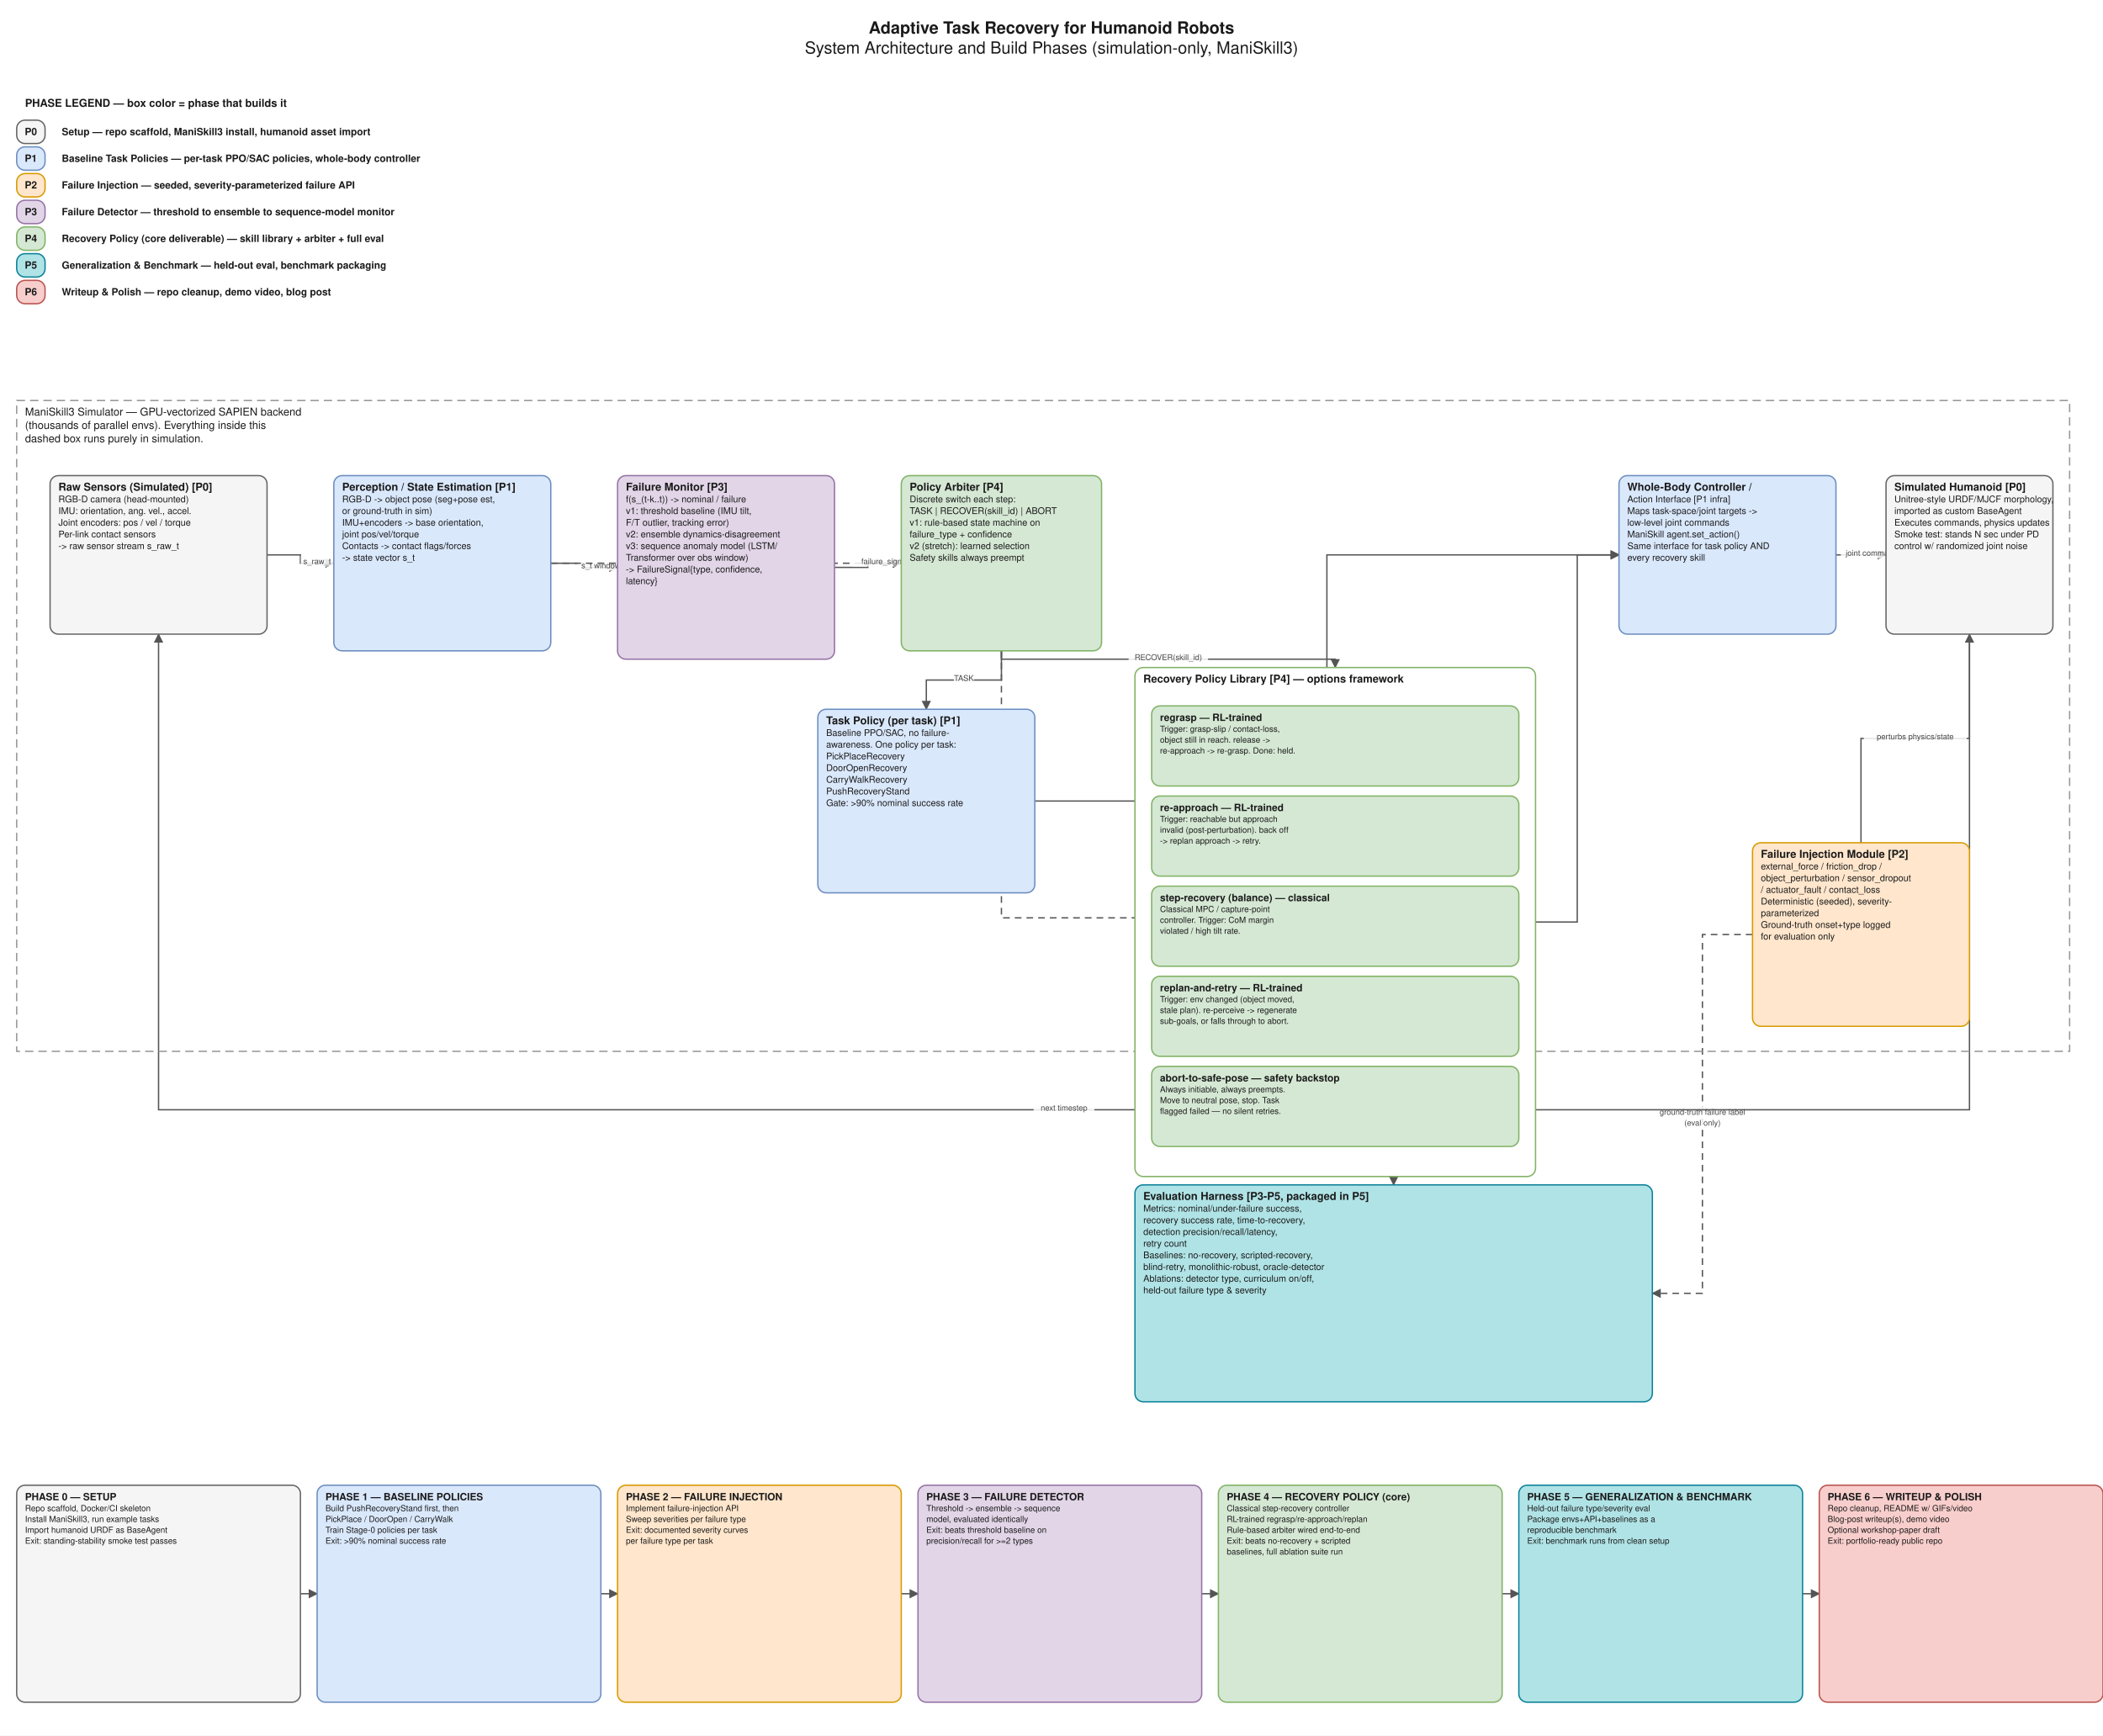
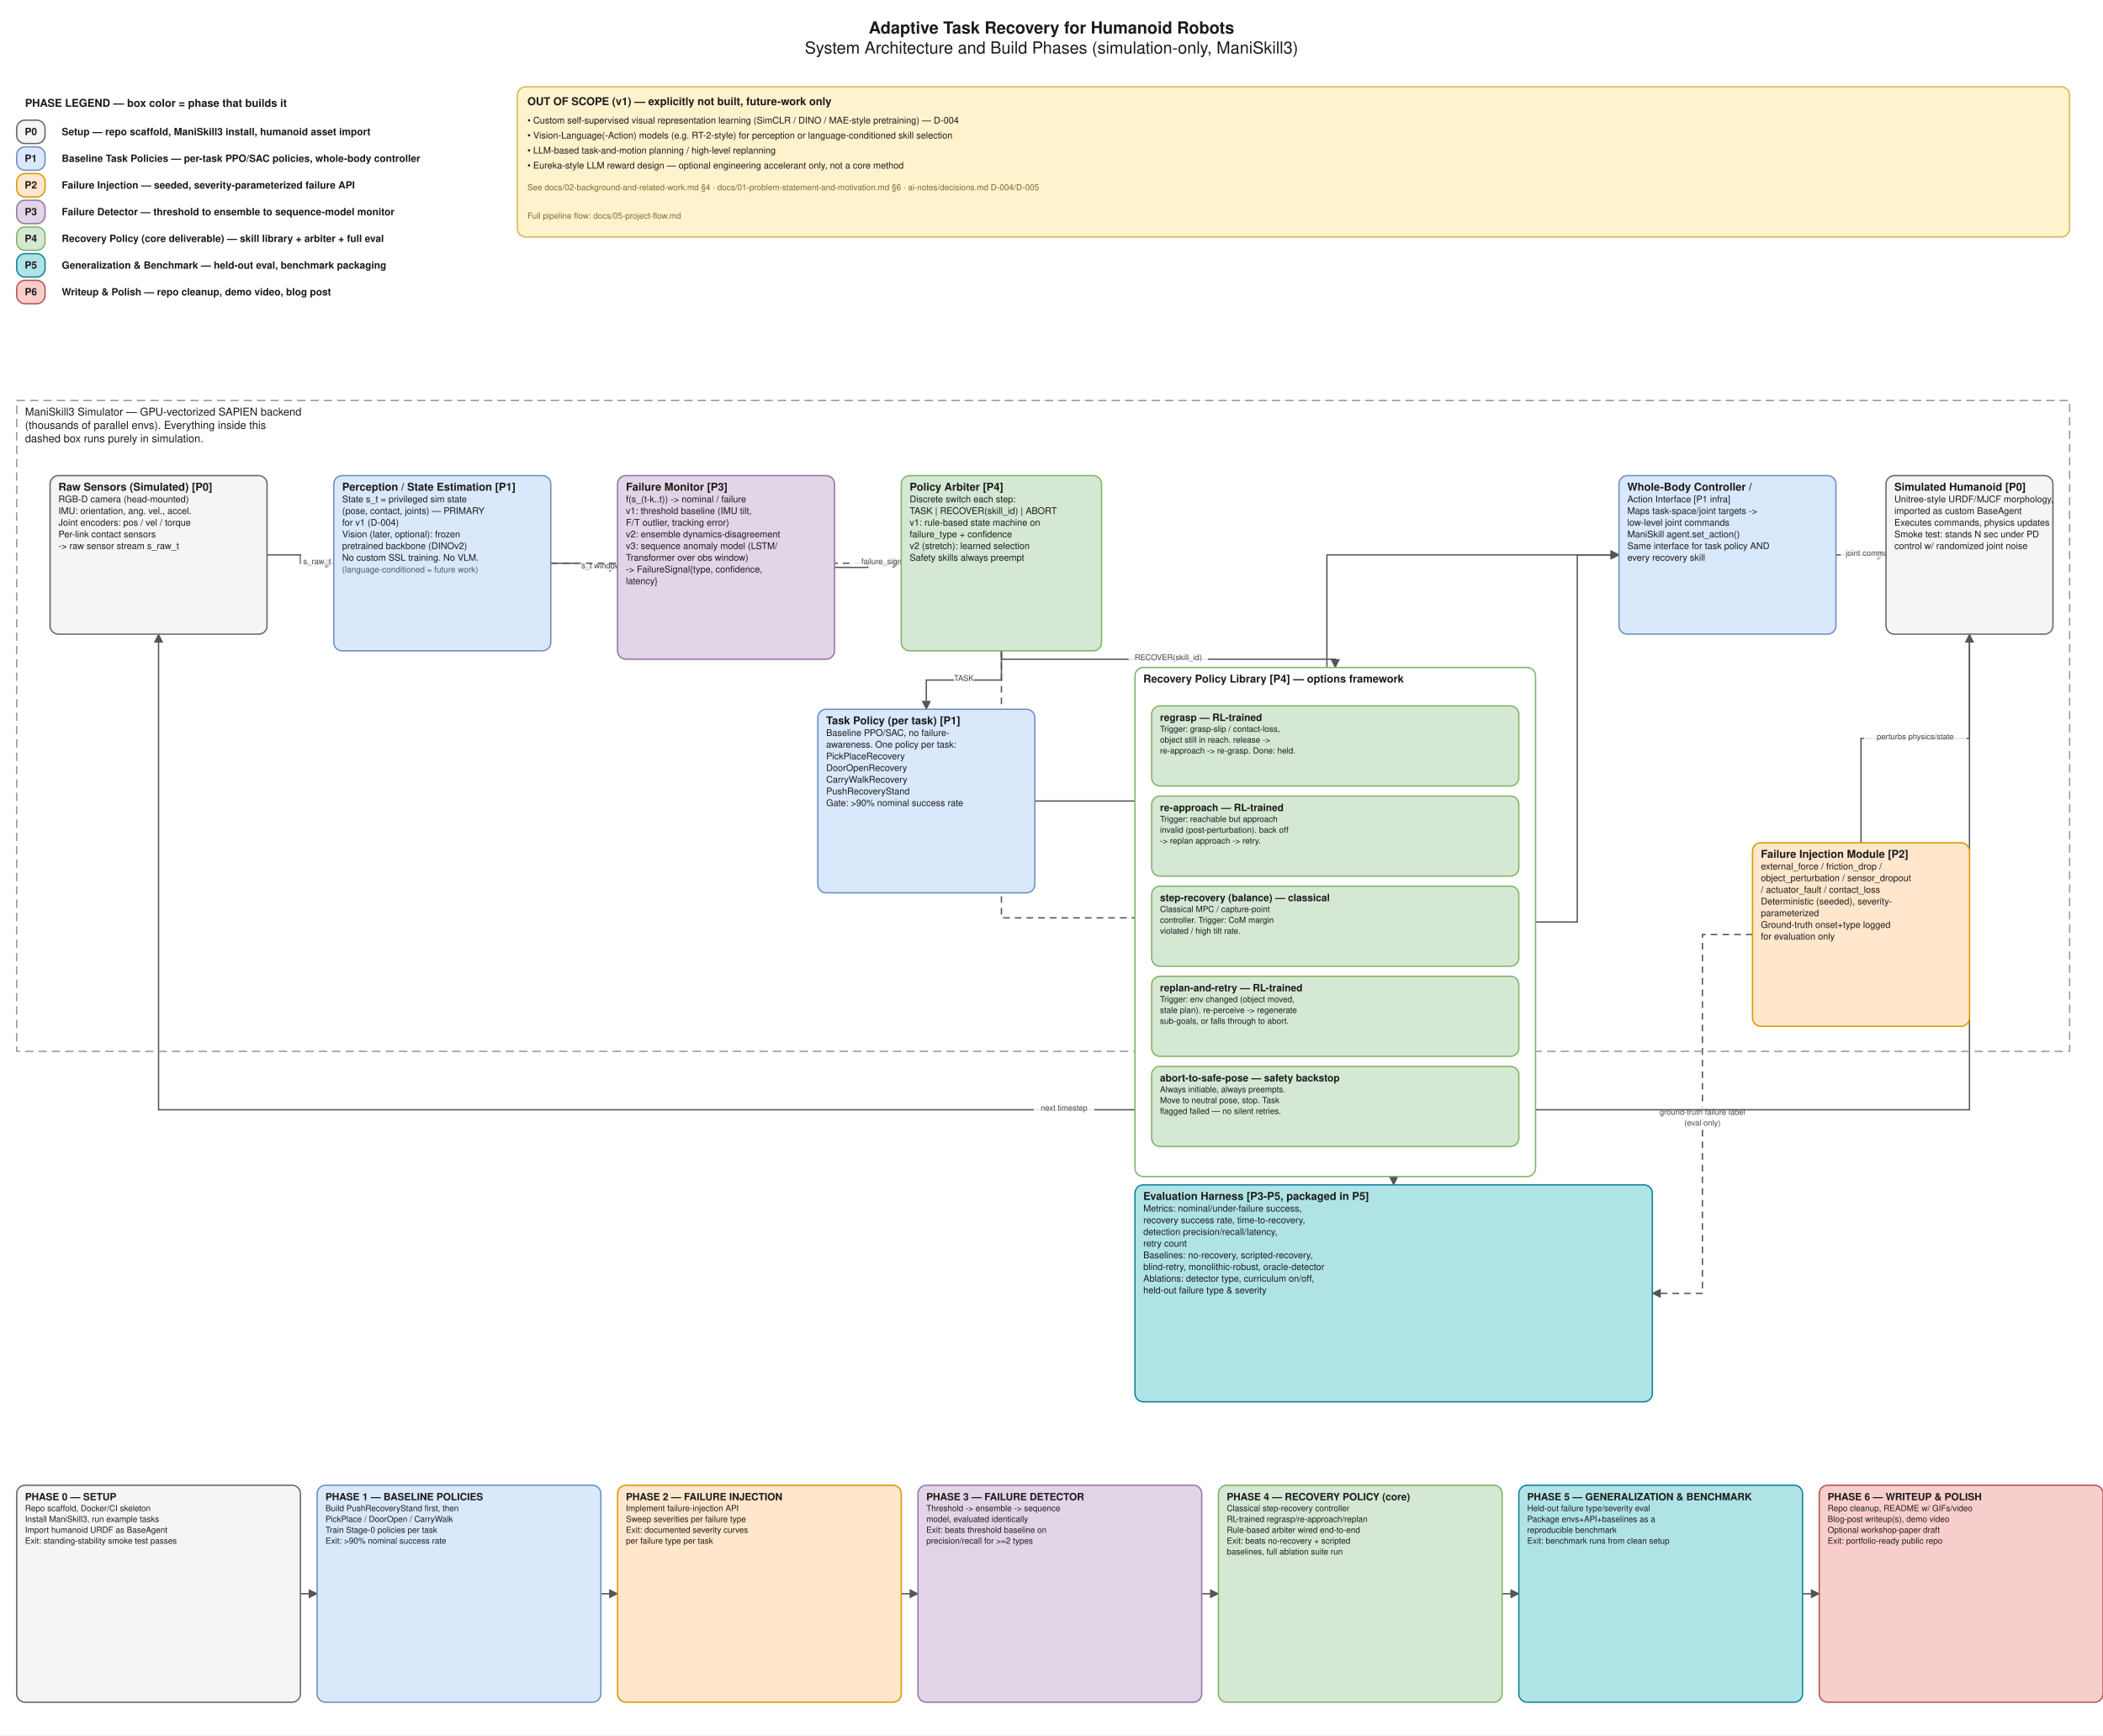
<svg xmlns="http://www.w3.org/2000/svg" viewBox="0 0 2520 2080" font-family="Helvetica, Arial, sans-serif">
  <defs>
    <marker id="arrow" viewBox="0 0 10 10" refX="9" refY="5" markerWidth="7" markerHeight="7" orient="auto-start-reverse">
      <path d="M0,0 L10,5 L0,10 z" fill="#555555" />
    </marker>
  </defs>
  <rect x="0" y="0" width="2520" height="2080" fill="#ffffff" />
  <path d="M 320.0,665.0 L 360.0,665.0 L 360.0,675.0 L 400.0,675.0" fill="none" stroke="#555555" stroke-width="1.6" marker-end="url(#arrow)" />
  <rect x="360.4" y="666.0" width="39.2" height="13" fill="#ffffff" opacity="0.85" />
  <text x="380.0" y="676.0" font-size="9.5" fill="#444444" text-anchor="middle">s_raw_t</text>
  <path d="M 660.0,675.0 L 700.0,675.0 L 700.0,680.0 L 740.0,680.0" fill="none" stroke="#555555" stroke-width="1.6" marker-end="url(#arrow)" />
  <rect x="692.0" y="671.0" width="56.0" height="13" fill="#ffffff" opacity="0.85" />
  <text x="720.0" y="681.0" font-size="9.5" fill="#444444" text-anchor="middle">s_t window</text>
  <path d="M 660.0,675.0 L 870.0,675.0 L 870.0,675.0 L 1080.0,675.0" fill="none" stroke="#555555" stroke-width="1.6" stroke-dasharray="8,6" marker-end="url(#arrow)" />
  <rect x="949.8" y="666.0" width="50.4" height="13" fill="#ffffff" opacity="0.85" />
  <text x="975.0" y="676.0" font-size="9.5" fill="#444444" text-anchor="middle">state s_t</text>
  <path d="M 1000.0,680.0 L 1040.0,680.0 L 1040.0,675.0 L 1080.0,675.0" fill="none" stroke="#555555" stroke-width="1.6" marker-end="url(#arrow)" />
  <rect x="1020.8" y="666.0" width="78.4" height="13" fill="#ffffff" opacity="0.85" />
  <text x="1060.0" y="676.0" font-size="9.5" fill="#444444" text-anchor="middle">failure_signal</text>
  <path d="M 1200.0,780.0 L 1200.0,815.0 L 1110.0,815.0 L 1110.0,850.0" fill="none" stroke="#555555" stroke-width="1.6" marker-end="url(#arrow)" />
  <rect x="1143.0" y="806.0" width="24.0" height="13" fill="#ffffff" opacity="0.85" />
  <text x="1155.0" y="816.0" font-size="9.5" fill="#444444" text-anchor="middle">TASK</text>
  <path d="M 1200.0,780.0 L 1200.0,790.0 L 1600.0,790.0 L 1600.0,800.0" fill="none" stroke="#555555" stroke-width="1.6" marker-end="url(#arrow)" />
  <rect x="1352.4" y="781.0" width="95.2" height="13" fill="#ffffff" opacity="0.85" />
  <text x="1400.0" y="791.0" font-size="9.5" fill="#444444" text-anchor="middle">RECOVER(skill_id)</text>
  <path d="M 1240.0,960.0 L 1590.0,960.0 L 1590.0,665.0 L 1940.0,665.0" fill="none" stroke="#555555" stroke-width="1.6" marker-end="url(#arrow)" />
  <path d="M 1840.0,1105.0 L 1890.0,1105.0 L 1890.0,665.0 L 1940.0,665.0" fill="none" stroke="#555555" stroke-width="1.6" marker-end="url(#arrow)" />
  <path d="M 2200.0,665.0 L 2230.0,665.0 L 2230.0,665.0 L 2260.0,665.0" fill="none" stroke="#555555" stroke-width="1.6" marker-end="url(#arrow)" />
  <rect x="2205.8" y="656.0" width="78.4" height="13" fill="#ffffff" opacity="0.85" />
  <text x="2245.0" y="666.0" font-size="9.5" fill="#444444" text-anchor="middle">joint commands</text>
  <path d="M 2230.0,1010.0 L 2230.0,885.0 L 2360.0,885.0 L 2360.0,760.0" fill="none" stroke="#555555" stroke-width="1.6" marker-end="url(#arrow)" />
  <rect x="2233.4" y="876.0" width="123.2" height="13" fill="#ffffff" opacity="0.85" />
  <text x="2295.0" y="886.0" font-size="9.5" fill="#444444" text-anchor="middle">perturbs physics/state</text>
  <path d="M 2100.0,1120.0 L 2040.0,1120.0 L 2040.0,1550.0 L 1980.0,1550.0" fill="none" stroke="#555555" stroke-width="1.6" stroke-dasharray="8,6" marker-end="url(#arrow)" />
  <rect x="1967.2" y="1326.0" width="145.6" height="13" fill="#ffffff" opacity="0.85" />
  <text x="2040.0" y="1336.0" font-size="9.5" fill="#444444" text-anchor="middle">ground-truth failure label</text>
  <rect x="2009.2" y="1339.0" width="61.6" height="13" fill="#ffffff" opacity="0.85" />
  <text x="2040.0" y="1349.0" font-size="9.5" fill="#444444" text-anchor="middle">(eval only)</text>
  <path d="M 1200.0,780.0 L 1200.0,1100.0 L 1670.0,1100.0 L 1670.0,1420.0" fill="none" stroke="#555555" stroke-width="1.6" stroke-dasharray="8,6" marker-end="url(#arrow)" />
  <rect x="1376.2" y="1091.0" width="117.6" height="13" fill="#ffffff" opacity="0.85" />
  <text x="1435.0" y="1101.0" font-size="9.5" fill="#444444" text-anchor="middle">outcome log: retries,</text>
  <rect x="1370.6" y="1104.0" width="128.8" height="13" fill="#ffffff" opacity="0.85" />
  <text x="1435.0" y="1114.0" font-size="9.5" fill="#444444" text-anchor="middle">skill selected, latency</text>
  <path d="M 2360.0,760.0 L 2360.0,1330.0 L 190.0,1330.0 L 190.0,760.0" fill="none" stroke="#555555" stroke-width="1.6" marker-end="url(#arrow)" />
  <rect x="1238.6" y="1321.0" width="72.8" height="13" fill="#ffffff" opacity="0.85" />
  <text x="1275.0" y="1331.0" font-size="9.5" fill="#444444" text-anchor="middle">next timestep</text>
  <path d="M 360.0,1910.0 L 380.0,1910.0" fill="none" stroke="#555555" stroke-width="1.6" marker-end="url(#arrow)" />
  <path d="M 720.0,1910.0 L 740.0,1910.0" fill="none" stroke="#555555" stroke-width="1.6" marker-end="url(#arrow)" />
  <path d="M 1080.0,1910.0 L 1100.0,1910.0" fill="none" stroke="#555555" stroke-width="1.6" marker-end="url(#arrow)" />
  <path d="M 1440.0,1910.0 L 1460.0,1910.0" fill="none" stroke="#555555" stroke-width="1.6" marker-end="url(#arrow)" />
  <path d="M 1800.0,1910.0 L 1820.0,1910.0" fill="none" stroke="#555555" stroke-width="1.6" marker-end="url(#arrow)" />
  <path d="M 2160.0,1910.0 L 2180.0,1910.0" fill="none" stroke="#555555" stroke-width="1.6" marker-end="url(#arrow)" />
  <text x="1260.0" y="40.2" font-family="Helvetica, Arial, sans-serif" font-size="20" font-weight="bold" fill="#1a1a1a" text-anchor="middle">Adaptive Task Recovery for Humanoid Robots</text>
  <text x="1260.0" y="64.2" font-family="Helvetica, Arial, sans-serif" font-size="20" font-weight="normal" fill="#1a1a1a" text-anchor="middle">System Architecture and Build Phases (simulation-only, ManiSkill3)</text>
  <text x="30.0" y="128.0" font-family="Helvetica, Arial, sans-serif" font-size="13" font-weight="bold" fill="#1a1a1a" text-anchor="start">PHASE LEGEND — box color = phase that builds it</text>
  <rect x="20" y="144" width="34" height="28" rx="10" ry="10" fill="#F5F5F5" fill-opacity="1" stroke="#666666" stroke-width="1.6" />
  <text x="37.0" y="161.9" font-family="Helvetica, Arial, sans-serif" font-size="12" font-weight="bold" fill="#1a1a1a" text-anchor="middle">P0</text>
  <text x="74.0" y="162.0" font-family="Helvetica, Arial, sans-serif" font-size="12" font-weight="bold" fill="#1a1a1a" text-anchor="start">Setup — repo scaffold, ManiSkill3 install, humanoid asset import</text>
  <rect x="20" y="176" width="34" height="28" rx="10" ry="10" fill="#DAE8FC" fill-opacity="1" stroke="#6C8EBF" stroke-width="1.6" />
  <text x="37.0" y="193.9" font-family="Helvetica, Arial, sans-serif" font-size="12" font-weight="bold" fill="#1a1a1a" text-anchor="middle">P1</text>
  <text x="74.0" y="194.0" font-family="Helvetica, Arial, sans-serif" font-size="12" font-weight="bold" fill="#1a1a1a" text-anchor="start">Baseline Task Policies — per-task PPO/SAC policies, whole-body controller</text>
  <rect x="20" y="208" width="34" height="28" rx="10" ry="10" fill="#FFE6CC" fill-opacity="1" stroke="#D79B00" stroke-width="1.6" />
  <text x="37.0" y="225.9" font-family="Helvetica, Arial, sans-serif" font-size="12" font-weight="bold" fill="#1a1a1a" text-anchor="middle">P2</text>
  <text x="74.0" y="226.0" font-family="Helvetica, Arial, sans-serif" font-size="12" font-weight="bold" fill="#1a1a1a" text-anchor="start">Failure Injection — seeded, severity-parameterized failure API</text>
  <rect x="20" y="240" width="34" height="28" rx="10" ry="10" fill="#E1D5E7" fill-opacity="1" stroke="#9673A6" stroke-width="1.6" />
  <text x="37.0" y="257.9" font-family="Helvetica, Arial, sans-serif" font-size="12" font-weight="bold" fill="#1a1a1a" text-anchor="middle">P3</text>
  <text x="74.0" y="258.0" font-family="Helvetica, Arial, sans-serif" font-size="12" font-weight="bold" fill="#1a1a1a" text-anchor="start">Failure Detector — threshold to ensemble to sequence-model monitor</text>
  <rect x="20" y="272" width="34" height="28" rx="10" ry="10" fill="#D5E8D4" fill-opacity="1" stroke="#82B366" stroke-width="1.6" />
  <text x="37.0" y="289.9" font-family="Helvetica, Arial, sans-serif" font-size="12" font-weight="bold" fill="#1a1a1a" text-anchor="middle">P4</text>
  <text x="74.0" y="290.0" font-family="Helvetica, Arial, sans-serif" font-size="12" font-weight="bold" fill="#1a1a1a" text-anchor="start">Recovery Policy (core deliverable) — skill library + arbiter + full eval</text>
  <rect x="20" y="304" width="34" height="28" rx="10" ry="10" fill="#B0E3E6" fill-opacity="1" stroke="#0B8299" stroke-width="1.6" />
  <text x="37.0" y="321.9" font-family="Helvetica, Arial, sans-serif" font-size="12" font-weight="bold" fill="#1a1a1a" text-anchor="middle">P5</text>
  <text x="74.0" y="322.0" font-family="Helvetica, Arial, sans-serif" font-size="12" font-weight="bold" fill="#1a1a1a" text-anchor="start">Generalization &amp; Benchmark — held-out eval, benchmark packaging</text>
  <rect x="20" y="336" width="34" height="28" rx="10" ry="10" fill="#F8CECC" fill-opacity="1" stroke="#B85450" stroke-width="1.6" />
  <text x="37.0" y="353.9" font-family="Helvetica, Arial, sans-serif" font-size="12" font-weight="bold" fill="#1a1a1a" text-anchor="middle">P6</text>
  <text x="74.0" y="354.0" font-family="Helvetica, Arial, sans-serif" font-size="12" font-weight="bold" fill="#1a1a1a" text-anchor="start">Writeup &amp; Polish — repo cleanup, demo video, blog post</text>
+   <rect x="620" y="104" width="1860" height="180" rx="10" ry="10" fill="#FFF2CC" fill-opacity="1" stroke="#D6B656" stroke-width="1.6" />
+   <text x="632.0" y="126.0" font-family="Helvetica, Arial, sans-serif" font-size="13" font-weight="bold" fill="#1a1a1a" text-anchor="start">OUT OF SCOPE (v1) — explicitly not built, future-work only</text>
+   <text x="632.0" y="148.0" font-family="Helvetica, Arial, sans-serif" font-size="11" font-weight="normal" fill="#1a1a1a" text-anchor="start">• Custom self-supervised visual representation learning (SimCLR / DINO / MAE-style pretraining) — D-004</text>
+   <text x="632.0" y="166.0" font-family="Helvetica, Arial, sans-serif" font-size="11" font-weight="normal" fill="#1a1a1a" text-anchor="start">• Vision-Language(-Action) models (e.g. RT-2-style) for perception or language-conditioned skill selection</text>
+   <text x="632.0" y="184.0" font-family="Helvetica, Arial, sans-serif" font-size="11" font-weight="normal" fill="#1a1a1a" text-anchor="start">• LLM-based task-and-motion planning / high-level replanning</text>
+   <text x="632.0" y="202.0" font-family="Helvetica, Arial, sans-serif" font-size="11" font-weight="normal" fill="#1a1a1a" text-anchor="start">• Eureka-style LLM reward design — optional engineering accelerant only, not a core method</text>
+   <text x="632.0" y="228.0" font-family="Helvetica, Arial, sans-serif" font-size="10" font-weight="normal" fill="#7A6A32" text-anchor="start">See docs/02-background-and-related-work.md §4 · docs/01-problem-statement-and-motivation.md §6 · ai-notes/decisions.md D-004/D-005</text>
+   <text x="632.0" y="262.0" font-family="Helvetica, Arial, sans-serif" font-size="10" font-weight="normal" fill="#7A6A32" text-anchor="start">Full pipeline flow: docs/05-project-flow.md</text>
  <rect x="20" y="480" width="2460" height="780" rx="0" ry="0" fill="none" fill-opacity="0.0" stroke="#999999" stroke-width="1.6" stroke-dasharray="10,6" />
  <text x="30.0" y="498.0" font-family="Helvetica, Arial, sans-serif" font-size="13" font-weight="normal" fill="#1a1a1a" text-anchor="start">ManiSkill3 Simulator — GPU-vectorized SAPIEN backend</text>
  <text x="30.0" y="514.0" font-family="Helvetica, Arial, sans-serif" font-size="13" font-weight="normal" fill="#1a1a1a" text-anchor="start">(thousands of parallel envs). Everything inside this</text>
  <text x="30.0" y="530.0" font-family="Helvetica, Arial, sans-serif" font-size="13" font-weight="normal" fill="#1a1a1a" text-anchor="start">dashed box runs purely in simulation.</text>
  <rect x="60" y="570" width="260" height="190" rx="10" ry="10" fill="#F5F5F5" fill-opacity="1" stroke="#666666" stroke-width="1.6" />
  <text x="70.0" y="588.0" font-family="Helvetica, Arial, sans-serif" font-size="13" font-weight="bold" fill="#1a1a1a" text-anchor="start">Raw Sensors (Simulated)  [P0]</text>
  <text x="70.0" y="602.0" font-family="Helvetica, Arial, sans-serif" font-size="11" font-weight="normal" fill="#1a1a1a" text-anchor="start">RGB-D camera (head-mounted)</text>
  <text x="70.0" y="616.0" font-family="Helvetica, Arial, sans-serif" font-size="11" font-weight="normal" fill="#1a1a1a" text-anchor="start">IMU: orientation, ang. vel., accel.</text>
  <text x="70.0" y="630.0" font-family="Helvetica, Arial, sans-serif" font-size="11" font-weight="normal" fill="#1a1a1a" text-anchor="start">Joint encoders: pos / vel / torque</text>
  <text x="70.0" y="644.0" font-family="Helvetica, Arial, sans-serif" font-size="11" font-weight="normal" fill="#1a1a1a" text-anchor="start">Per-link contact sensors</text>
  <text x="70.0" y="658.0" font-family="Helvetica, Arial, sans-serif" font-size="11" font-weight="normal" fill="#1a1a1a" text-anchor="start">-&gt; raw sensor stream s_raw_t</text>
  <rect x="400" y="570" width="260" height="210" rx="10" ry="10" fill="#DAE8FC" fill-opacity="1" stroke="#6C8EBF" stroke-width="1.6" />
  <text x="410.0" y="588.0" font-family="Helvetica, Arial, sans-serif" font-size="13" font-weight="bold" fill="#1a1a1a" text-anchor="start">Perception / State Estimation  [P1]</text>
-   <text x="410.0" y="602.0" font-family="Helvetica, Arial, sans-serif" font-size="11" font-weight="normal" fill="#1a1a1a" text-anchor="start">RGB-D -&gt; object pose (seg+pose est,</text>
-   <text x="410.0" y="616.0" font-family="Helvetica, Arial, sans-serif" font-size="11" font-weight="normal" fill="#1a1a1a" text-anchor="start">  or ground-truth in sim)</text>
-   <text x="410.0" y="630.0" font-family="Helvetica, Arial, sans-serif" font-size="11" font-weight="normal" fill="#1a1a1a" text-anchor="start">IMU+encoders -&gt; base orientation,</text>
-   <text x="410.0" y="644.0" font-family="Helvetica, Arial, sans-serif" font-size="11" font-weight="normal" fill="#1a1a1a" text-anchor="start">  joint pos/vel/torque</text>
-   <text x="410.0" y="658.0" font-family="Helvetica, Arial, sans-serif" font-size="11" font-weight="normal" fill="#1a1a1a" text-anchor="start">Contacts -&gt; contact flags/forces</text>
-   <text x="410.0" y="672.0" font-family="Helvetica, Arial, sans-serif" font-size="11" font-weight="normal" fill="#1a1a1a" text-anchor="start">-&gt; state vector s_t</text>
+   <text x="410.0" y="602.0" font-family="Helvetica, Arial, sans-serif" font-size="11" font-weight="normal" fill="#1a1a1a" text-anchor="start">State s_t = privileged sim state</text>
+   <text x="410.0" y="616.0" font-family="Helvetica, Arial, sans-serif" font-size="11" font-weight="normal" fill="#1a1a1a" text-anchor="start">  (pose, contact, joints) — PRIMARY</text>
+   <text x="410.0" y="630.0" font-family="Helvetica, Arial, sans-serif" font-size="11" font-weight="normal" fill="#1a1a1a" text-anchor="start">  for v1 (D-004)</text>
+   <text x="410.0" y="644.0" font-family="Helvetica, Arial, sans-serif" font-size="11" font-weight="normal" fill="#1a1a1a" text-anchor="start">Vision (later, optional): frozen</text>
+   <text x="410.0" y="658.0" font-family="Helvetica, Arial, sans-serif" font-size="11" font-weight="normal" fill="#1a1a1a" text-anchor="start">  pretrained backbone (DINOv2)</text>
+   <text x="410.0" y="672.0" font-family="Helvetica, Arial, sans-serif" font-size="11" font-weight="normal" fill="#1a1a1a" text-anchor="start">No custom SSL training. No VLM.</text>
+   <text x="410.0" y="686.0" font-family="Helvetica, Arial, sans-serif" font-size="10" font-weight="normal" fill="#44546a" text-anchor="start">(language-conditioned = future work)</text>
  <rect x="740" y="570" width="260" height="220" rx="10" ry="10" fill="#E1D5E7" fill-opacity="1" stroke="#9673A6" stroke-width="1.6" />
  <text x="750.0" y="588.0" font-family="Helvetica, Arial, sans-serif" font-size="13" font-weight="bold" fill="#1a1a1a" text-anchor="start">Failure Monitor  [P3]</text>
  <text x="750.0" y="602.0" font-family="Helvetica, Arial, sans-serif" font-size="11" font-weight="normal" fill="#1a1a1a" text-anchor="start">f(s_(t-k..t)) -&gt; nominal / failure</text>
  <text x="750.0" y="616.0" font-family="Helvetica, Arial, sans-serif" font-size="11" font-weight="normal" fill="#1a1a1a" text-anchor="start">v1: threshold baseline (IMU tilt,</text>
  <text x="750.0" y="630.0" font-family="Helvetica, Arial, sans-serif" font-size="11" font-weight="normal" fill="#1a1a1a" text-anchor="start">  F/T outlier, tracking error)</text>
  <text x="750.0" y="644.0" font-family="Helvetica, Arial, sans-serif" font-size="11" font-weight="normal" fill="#1a1a1a" text-anchor="start">v2: ensemble dynamics-disagreement</text>
  <text x="750.0" y="658.0" font-family="Helvetica, Arial, sans-serif" font-size="11" font-weight="normal" fill="#1a1a1a" text-anchor="start">v3: sequence anomaly model (LSTM/</text>
  <text x="750.0" y="672.0" font-family="Helvetica, Arial, sans-serif" font-size="11" font-weight="normal" fill="#1a1a1a" text-anchor="start">  Transformer over obs window)</text>
  <text x="750.0" y="686.0" font-family="Helvetica, Arial, sans-serif" font-size="11" font-weight="normal" fill="#1a1a1a" text-anchor="start">-&gt; FailureSignal{type, confidence,</text>
  <text x="750.0" y="700.0" font-family="Helvetica, Arial, sans-serif" font-size="11" font-weight="normal" fill="#1a1a1a" text-anchor="start">  latency}</text>
  <rect x="1080" y="570" width="240" height="210" rx="10" ry="10" fill="#D5E8D4" fill-opacity="1" stroke="#82B366" stroke-width="1.6" />
  <text x="1090.0" y="588.0" font-family="Helvetica, Arial, sans-serif" font-size="13" font-weight="bold" fill="#1a1a1a" text-anchor="start">Policy Arbiter  [P4]</text>
  <text x="1090.0" y="602.0" font-family="Helvetica, Arial, sans-serif" font-size="11" font-weight="normal" fill="#1a1a1a" text-anchor="start">Discrete switch each step:</text>
  <text x="1090.0" y="616.0" font-family="Helvetica, Arial, sans-serif" font-size="11" font-weight="normal" fill="#1a1a1a" text-anchor="start">  TASK | RECOVER(skill_id) | ABORT</text>
  <text x="1090.0" y="630.0" font-family="Helvetica, Arial, sans-serif" font-size="11" font-weight="normal" fill="#1a1a1a" text-anchor="start">v1: rule-based state machine on</text>
  <text x="1090.0" y="644.0" font-family="Helvetica, Arial, sans-serif" font-size="11" font-weight="normal" fill="#1a1a1a" text-anchor="start">  failure_type + confidence</text>
  <text x="1090.0" y="658.0" font-family="Helvetica, Arial, sans-serif" font-size="11" font-weight="normal" fill="#1a1a1a" text-anchor="start">v2 (stretch): learned selection</text>
  <text x="1090.0" y="672.0" font-family="Helvetica, Arial, sans-serif" font-size="11" font-weight="normal" fill="#1a1a1a" text-anchor="start">Safety skills always preempt</text>
  <rect x="980" y="850" width="260" height="220" rx="10" ry="10" fill="#DAE8FC" fill-opacity="1" stroke="#6C8EBF" stroke-width="1.6" />
  <text x="990.0" y="868.0" font-family="Helvetica, Arial, sans-serif" font-size="13" font-weight="bold" fill="#1a1a1a" text-anchor="start">Task Policy (per task)  [P1]</text>
  <text x="990.0" y="882.0" font-family="Helvetica, Arial, sans-serif" font-size="11" font-weight="normal" fill="#1a1a1a" text-anchor="start">Baseline PPO/SAC, no failure-</text>
  <text x="990.0" y="896.0" font-family="Helvetica, Arial, sans-serif" font-size="11" font-weight="normal" fill="#1a1a1a" text-anchor="start">awareness. One policy per task:</text>
  <text x="990.0" y="910.0" font-family="Helvetica, Arial, sans-serif" font-size="11" font-weight="normal" fill="#1a1a1a" text-anchor="start">  PickPlaceRecovery</text>
  <text x="990.0" y="924.0" font-family="Helvetica, Arial, sans-serif" font-size="11" font-weight="normal" fill="#1a1a1a" text-anchor="start">  DoorOpenRecovery</text>
  <text x="990.0" y="938.0" font-family="Helvetica, Arial, sans-serif" font-size="11" font-weight="normal" fill="#1a1a1a" text-anchor="start">  CarryWalkRecovery</text>
  <text x="990.0" y="952.0" font-family="Helvetica, Arial, sans-serif" font-size="11" font-weight="normal" fill="#1a1a1a" text-anchor="start">  PushRecoveryStand</text>
  <text x="990.0" y="966.0" font-family="Helvetica, Arial, sans-serif" font-size="11" font-weight="normal" fill="#1a1a1a" text-anchor="start">Gate: &gt;90% nominal success rate</text>
  <rect x="1360" y="800" width="480" height="610" rx="10" ry="10" fill="#FFFFFF" fill-opacity="1" stroke="#82B366" stroke-width="1.6" />
  <text x="1370.0" y="818.0" font-family="Helvetica, Arial, sans-serif" font-size="13" font-weight="bold" fill="#1a1a1a" text-anchor="start">Recovery Policy Library  [P4]  — options framework</text>
  <rect x="1380" y="846" width="440" height="96" rx="10" ry="10" fill="#D5E8D4" fill-opacity="1" stroke="#82B366" stroke-width="1.6" />
  <text x="1390.0" y="864.0" font-family="Helvetica, Arial, sans-serif" font-size="12" font-weight="bold" fill="#1a1a1a" text-anchor="start">regrasp — RL-trained</text>
  <text x="1390.0" y="877.0" font-family="Helvetica, Arial, sans-serif" font-size="10" font-weight="normal" fill="#1a1a1a" text-anchor="start">Trigger: grasp-slip / contact-loss,</text>
  <text x="1390.0" y="890.0" font-family="Helvetica, Arial, sans-serif" font-size="10" font-weight="normal" fill="#1a1a1a" text-anchor="start">object still in reach. release -&gt;</text>
  <text x="1390.0" y="903.0" font-family="Helvetica, Arial, sans-serif" font-size="10" font-weight="normal" fill="#1a1a1a" text-anchor="start">re-approach -&gt; re-grasp. Done: held.</text>
  <rect x="1380" y="954" width="440" height="96" rx="10" ry="10" fill="#D5E8D4" fill-opacity="1" stroke="#82B366" stroke-width="1.6" />
  <text x="1390.0" y="972.0" font-family="Helvetica, Arial, sans-serif" font-size="12" font-weight="bold" fill="#1a1a1a" text-anchor="start">re-approach — RL-trained</text>
  <text x="1390.0" y="985.0" font-family="Helvetica, Arial, sans-serif" font-size="10" font-weight="normal" fill="#1a1a1a" text-anchor="start">Trigger: reachable but approach</text>
  <text x="1390.0" y="998.0" font-family="Helvetica, Arial, sans-serif" font-size="10" font-weight="normal" fill="#1a1a1a" text-anchor="start">invalid (post-perturbation). back off</text>
  <text x="1390.0" y="1011.0" font-family="Helvetica, Arial, sans-serif" font-size="10" font-weight="normal" fill="#1a1a1a" text-anchor="start">-&gt; replan approach -&gt; retry.</text>
  <rect x="1380" y="1062" width="440" height="96" rx="10" ry="10" fill="#D5E8D4" fill-opacity="1" stroke="#82B366" stroke-width="1.6" />
  <text x="1390.0" y="1080.0" font-family="Helvetica, Arial, sans-serif" font-size="12" font-weight="bold" fill="#1a1a1a" text-anchor="start">step-recovery (balance) — classical</text>
  <text x="1390.0" y="1093.0" font-family="Helvetica, Arial, sans-serif" font-size="10" font-weight="normal" fill="#1a1a1a" text-anchor="start">Classical MPC / capture-point</text>
  <text x="1390.0" y="1106.0" font-family="Helvetica, Arial, sans-serif" font-size="10" font-weight="normal" fill="#1a1a1a" text-anchor="start">controller. Trigger: CoM margin</text>
  <text x="1390.0" y="1119.0" font-family="Helvetica, Arial, sans-serif" font-size="10" font-weight="normal" fill="#1a1a1a" text-anchor="start">violated / high tilt rate.</text>
  <rect x="1380" y="1170" width="440" height="96" rx="10" ry="10" fill="#D5E8D4" fill-opacity="1" stroke="#82B366" stroke-width="1.6" />
  <text x="1390.0" y="1188.0" font-family="Helvetica, Arial, sans-serif" font-size="12" font-weight="bold" fill="#1a1a1a" text-anchor="start">replan-and-retry — RL-trained</text>
  <text x="1390.0" y="1201.0" font-family="Helvetica, Arial, sans-serif" font-size="10" font-weight="normal" fill="#1a1a1a" text-anchor="start">Trigger: env changed (object moved,</text>
  <text x="1390.0" y="1214.0" font-family="Helvetica, Arial, sans-serif" font-size="10" font-weight="normal" fill="#1a1a1a" text-anchor="start">stale plan). re-perceive -&gt; regenerate</text>
  <text x="1390.0" y="1227.0" font-family="Helvetica, Arial, sans-serif" font-size="10" font-weight="normal" fill="#1a1a1a" text-anchor="start">sub-goals, or falls through to abort.</text>
  <rect x="1380" y="1278" width="440" height="96" rx="10" ry="10" fill="#D5E8D4" fill-opacity="1" stroke="#82B366" stroke-width="1.6" />
  <text x="1390.0" y="1296.0" font-family="Helvetica, Arial, sans-serif" font-size="12" font-weight="bold" fill="#1a1a1a" text-anchor="start">abort-to-safe-pose — safety backstop</text>
  <text x="1390.0" y="1309.0" font-family="Helvetica, Arial, sans-serif" font-size="10" font-weight="normal" fill="#1a1a1a" text-anchor="start">Always initiable, always preempts.</text>
  <text x="1390.0" y="1322.0" font-family="Helvetica, Arial, sans-serif" font-size="10" font-weight="normal" fill="#1a1a1a" text-anchor="start">Move to neutral pose, stop. Task</text>
  <text x="1390.0" y="1335.0" font-family="Helvetica, Arial, sans-serif" font-size="10" font-weight="normal" fill="#1a1a1a" text-anchor="start">flagged failed — no silent retries.</text>
  <rect x="1940" y="570" width="260" height="190" rx="10" ry="10" fill="#DAE8FC" fill-opacity="1" stroke="#6C8EBF" stroke-width="1.6" />
  <text x="1950.0" y="588.0" font-family="Helvetica, Arial, sans-serif" font-size="13" font-weight="bold" fill="#1a1a1a" text-anchor="start">Whole-Body Controller /</text>
  <text x="1950.0" y="602.0" font-family="Helvetica, Arial, sans-serif" font-size="11" font-weight="normal" fill="#1a1a1a" text-anchor="start">Action Interface  [P1 infra]</text>
  <text x="1950.0" y="616.0" font-family="Helvetica, Arial, sans-serif" font-size="11" font-weight="normal" fill="#1a1a1a" text-anchor="start">Maps task-space/joint targets -&gt;</text>
  <text x="1950.0" y="630.0" font-family="Helvetica, Arial, sans-serif" font-size="11" font-weight="normal" fill="#1a1a1a" text-anchor="start">low-level joint commands</text>
  <text x="1950.0" y="644.0" font-family="Helvetica, Arial, sans-serif" font-size="11" font-weight="normal" fill="#1a1a1a" text-anchor="start">ManiSkill agent.set_action()</text>
  <text x="1950.0" y="658.0" font-family="Helvetica, Arial, sans-serif" font-size="11" font-weight="normal" fill="#1a1a1a" text-anchor="start">Same interface for task policy AND</text>
  <text x="1950.0" y="672.0" font-family="Helvetica, Arial, sans-serif" font-size="11" font-weight="normal" fill="#1a1a1a" text-anchor="start">every recovery skill</text>
  <rect x="2260" y="570" width="200" height="190" rx="10" ry="10" fill="#F5F5F5" fill-opacity="1" stroke="#666666" stroke-width="1.6" />
  <text x="2270.0" y="588.0" font-family="Helvetica, Arial, sans-serif" font-size="13" font-weight="bold" fill="#1a1a1a" text-anchor="start">Simulated Humanoid  [P0]</text>
  <text x="2270.0" y="602.0" font-family="Helvetica, Arial, sans-serif" font-size="11" font-weight="normal" fill="#1a1a1a" text-anchor="start">Unitree-style URDF/MJCF morphology,</text>
  <text x="2270.0" y="616.0" font-family="Helvetica, Arial, sans-serif" font-size="11" font-weight="normal" fill="#1a1a1a" text-anchor="start">imported as custom BaseAgent</text>
  <text x="2270.0" y="630.0" font-family="Helvetica, Arial, sans-serif" font-size="11" font-weight="normal" fill="#1a1a1a" text-anchor="start">Executes commands, physics updates</text>
  <text x="2270.0" y="644.0" font-family="Helvetica, Arial, sans-serif" font-size="11" font-weight="normal" fill="#1a1a1a" text-anchor="start">Smoke test: stands N sec under PD</text>
  <text x="2270.0" y="658.0" font-family="Helvetica, Arial, sans-serif" font-size="11" font-weight="normal" fill="#1a1a1a" text-anchor="start">control w/ randomized joint noise</text>
  <rect x="2100" y="1010" width="260" height="220" rx="10" ry="10" fill="#FFE6CC" fill-opacity="1" stroke="#D79B00" stroke-width="1.6" />
  <text x="2110.0" y="1028.0" font-family="Helvetica, Arial, sans-serif" font-size="13" font-weight="bold" fill="#1a1a1a" text-anchor="start">Failure Injection Module  [P2]</text>
  <text x="2110.0" y="1042.0" font-family="Helvetica, Arial, sans-serif" font-size="11" font-weight="normal" fill="#1a1a1a" text-anchor="start">external_force / friction_drop /</text>
  <text x="2110.0" y="1056.0" font-family="Helvetica, Arial, sans-serif" font-size="11" font-weight="normal" fill="#1a1a1a" text-anchor="start">object_perturbation / sensor_dropout</text>
  <text x="2110.0" y="1070.0" font-family="Helvetica, Arial, sans-serif" font-size="11" font-weight="normal" fill="#1a1a1a" text-anchor="start">/ actuator_fault / contact_loss</text>
  <text x="2110.0" y="1084.0" font-family="Helvetica, Arial, sans-serif" font-size="11" font-weight="normal" fill="#1a1a1a" text-anchor="start">Deterministic (seeded), severity-</text>
  <text x="2110.0" y="1098.0" font-family="Helvetica, Arial, sans-serif" font-size="11" font-weight="normal" fill="#1a1a1a" text-anchor="start">parameterized</text>
  <text x="2110.0" y="1112.0" font-family="Helvetica, Arial, sans-serif" font-size="11" font-weight="normal" fill="#1a1a1a" text-anchor="start">Ground-truth onset+type logged</text>
  <text x="2110.0" y="1126.0" font-family="Helvetica, Arial, sans-serif" font-size="11" font-weight="normal" fill="#1a1a1a" text-anchor="start">for evaluation only</text>
  <rect x="1360" y="1420" width="620" height="260" rx="10" ry="10" fill="#B0E3E6" fill-opacity="1" stroke="#0B8299" stroke-width="1.6" />
  <text x="1370.0" y="1438.0" font-family="Helvetica, Arial, sans-serif" font-size="13" font-weight="bold" fill="#1a1a1a" text-anchor="start">Evaluation Harness  [P3-P5, packaged in P5]</text>
  <text x="1370.0" y="1452.0" font-family="Helvetica, Arial, sans-serif" font-size="11" font-weight="normal" fill="#1a1a1a" text-anchor="start">Metrics: nominal/under-failure success,</text>
  <text x="1370.0" y="1466.0" font-family="Helvetica, Arial, sans-serif" font-size="11" font-weight="normal" fill="#1a1a1a" text-anchor="start">  recovery success rate, time-to-recovery,</text>
  <text x="1370.0" y="1480.0" font-family="Helvetica, Arial, sans-serif" font-size="11" font-weight="normal" fill="#1a1a1a" text-anchor="start">  detection precision/recall/latency,</text>
  <text x="1370.0" y="1494.0" font-family="Helvetica, Arial, sans-serif" font-size="11" font-weight="normal" fill="#1a1a1a" text-anchor="start">  retry count</text>
  <text x="1370.0" y="1508.0" font-family="Helvetica, Arial, sans-serif" font-size="11" font-weight="normal" fill="#1a1a1a" text-anchor="start">Baselines: no-recovery, scripted-recovery,</text>
  <text x="1370.0" y="1522.0" font-family="Helvetica, Arial, sans-serif" font-size="11" font-weight="normal" fill="#1a1a1a" text-anchor="start">  blind-retry, monolithic-robust, oracle-detector</text>
  <text x="1370.0" y="1536.0" font-family="Helvetica, Arial, sans-serif" font-size="11" font-weight="normal" fill="#1a1a1a" text-anchor="start">Ablations: detector type, curriculum on/off,</text>
  <text x="1370.0" y="1550.0" font-family="Helvetica, Arial, sans-serif" font-size="11" font-weight="normal" fill="#1a1a1a" text-anchor="start">  held-out failure type &amp; severity</text>
  <rect x="20" y="1780" width="340" height="260" rx="10" ry="10" fill="#F5F5F5" fill-opacity="1" stroke="#666666" stroke-width="1.6" />
  <text x="30.0" y="1798.0" font-family="Helvetica, Arial, sans-serif" font-size="12" font-weight="bold" fill="#1a1a1a" text-anchor="start">PHASE 0 — SETUP</text>
  <text x="30.0" y="1811.0" font-family="Helvetica, Arial, sans-serif" font-size="10" font-weight="normal" fill="#1a1a1a" text-anchor="start">Repo scaffold, Docker/CI skeleton</text>
  <text x="30.0" y="1824.0" font-family="Helvetica, Arial, sans-serif" font-size="10" font-weight="normal" fill="#1a1a1a" text-anchor="start">Install ManiSkill3, run example tasks</text>
  <text x="30.0" y="1837.0" font-family="Helvetica, Arial, sans-serif" font-size="10" font-weight="normal" fill="#1a1a1a" text-anchor="start">Import humanoid URDF as BaseAgent</text>
  <text x="30.0" y="1850.0" font-family="Helvetica, Arial, sans-serif" font-size="10" font-weight="normal" fill="#1a1a1a" text-anchor="start">Exit: standing-stability smoke test passes</text>
  <rect x="380" y="1780" width="340" height="260" rx="10" ry="10" fill="#DAE8FC" fill-opacity="1" stroke="#6C8EBF" stroke-width="1.6" />
  <text x="390.0" y="1798.0" font-family="Helvetica, Arial, sans-serif" font-size="12" font-weight="bold" fill="#1a1a1a" text-anchor="start">PHASE 1 — BASELINE POLICIES</text>
  <text x="390.0" y="1811.0" font-family="Helvetica, Arial, sans-serif" font-size="10" font-weight="normal" fill="#1a1a1a" text-anchor="start">Build PushRecoveryStand first, then</text>
  <text x="390.0" y="1824.0" font-family="Helvetica, Arial, sans-serif" font-size="10" font-weight="normal" fill="#1a1a1a" text-anchor="start">  PickPlace / DoorOpen / CarryWalk</text>
  <text x="390.0" y="1837.0" font-family="Helvetica, Arial, sans-serif" font-size="10" font-weight="normal" fill="#1a1a1a" text-anchor="start">Train Stage-0 policies per task</text>
  <text x="390.0" y="1850.0" font-family="Helvetica, Arial, sans-serif" font-size="10" font-weight="normal" fill="#1a1a1a" text-anchor="start">Exit: &gt;90% nominal success rate</text>
  <rect x="740" y="1780" width="340" height="260" rx="10" ry="10" fill="#FFE6CC" fill-opacity="1" stroke="#D79B00" stroke-width="1.6" />
  <text x="750.0" y="1798.0" font-family="Helvetica, Arial, sans-serif" font-size="12" font-weight="bold" fill="#1a1a1a" text-anchor="start">PHASE 2 — FAILURE INJECTION</text>
  <text x="750.0" y="1811.0" font-family="Helvetica, Arial, sans-serif" font-size="10" font-weight="normal" fill="#1a1a1a" text-anchor="start">Implement failure-injection API</text>
  <text x="750.0" y="1824.0" font-family="Helvetica, Arial, sans-serif" font-size="10" font-weight="normal" fill="#1a1a1a" text-anchor="start">Sweep severities per failure type</text>
  <text x="750.0" y="1837.0" font-family="Helvetica, Arial, sans-serif" font-size="10" font-weight="normal" fill="#1a1a1a" text-anchor="start">Exit: documented severity curves</text>
  <text x="750.0" y="1850.0" font-family="Helvetica, Arial, sans-serif" font-size="10" font-weight="normal" fill="#1a1a1a" text-anchor="start">  per failure type per task</text>
  <rect x="1100" y="1780" width="340" height="260" rx="10" ry="10" fill="#E1D5E7" fill-opacity="1" stroke="#9673A6" stroke-width="1.6" />
  <text x="1110.0" y="1798.0" font-family="Helvetica, Arial, sans-serif" font-size="12" font-weight="bold" fill="#1a1a1a" text-anchor="start">PHASE 3 — FAILURE DETECTOR</text>
  <text x="1110.0" y="1811.0" font-family="Helvetica, Arial, sans-serif" font-size="10" font-weight="normal" fill="#1a1a1a" text-anchor="start">Threshold -&gt; ensemble -&gt; sequence</text>
  <text x="1110.0" y="1824.0" font-family="Helvetica, Arial, sans-serif" font-size="10" font-weight="normal" fill="#1a1a1a" text-anchor="start">  model, evaluated identically</text>
  <text x="1110.0" y="1837.0" font-family="Helvetica, Arial, sans-serif" font-size="10" font-weight="normal" fill="#1a1a1a" text-anchor="start">Exit: beats threshold baseline on</text>
  <text x="1110.0" y="1850.0" font-family="Helvetica, Arial, sans-serif" font-size="10" font-weight="normal" fill="#1a1a1a" text-anchor="start">  precision/recall for &gt;=2 types</text>
  <rect x="1460" y="1780" width="340" height="260" rx="10" ry="10" fill="#D5E8D4" fill-opacity="1" stroke="#82B366" stroke-width="1.6" />
  <text x="1470.0" y="1798.0" font-family="Helvetica, Arial, sans-serif" font-size="12" font-weight="bold" fill="#1a1a1a" text-anchor="start">PHASE 4 — RECOVERY POLICY (core)</text>
  <text x="1470.0" y="1811.0" font-family="Helvetica, Arial, sans-serif" font-size="10" font-weight="normal" fill="#1a1a1a" text-anchor="start">Classical step-recovery controller</text>
  <text x="1470.0" y="1824.0" font-family="Helvetica, Arial, sans-serif" font-size="10" font-weight="normal" fill="#1a1a1a" text-anchor="start">RL-trained regrasp/re-approach/replan</text>
  <text x="1470.0" y="1837.0" font-family="Helvetica, Arial, sans-serif" font-size="10" font-weight="normal" fill="#1a1a1a" text-anchor="start">Rule-based arbiter wired end-to-end</text>
  <text x="1470.0" y="1850.0" font-family="Helvetica, Arial, sans-serif" font-size="10" font-weight="normal" fill="#1a1a1a" text-anchor="start">Exit: beats no-recovery + scripted</text>
  <text x="1470.0" y="1863.0" font-family="Helvetica, Arial, sans-serif" font-size="10" font-weight="normal" fill="#1a1a1a" text-anchor="start">  baselines, full ablation suite run</text>
  <rect x="1820" y="1780" width="340" height="260" rx="10" ry="10" fill="#B0E3E6" fill-opacity="1" stroke="#0B8299" stroke-width="1.6" />
  <text x="1830.0" y="1798.0" font-family="Helvetica, Arial, sans-serif" font-size="12" font-weight="bold" fill="#1a1a1a" text-anchor="start">PHASE 5 — GENERALIZATION &amp; BENCHMARK</text>
  <text x="1830.0" y="1811.0" font-family="Helvetica, Arial, sans-serif" font-size="10" font-weight="normal" fill="#1a1a1a" text-anchor="start">Held-out failure type/severity eval</text>
  <text x="1830.0" y="1824.0" font-family="Helvetica, Arial, sans-serif" font-size="10" font-weight="normal" fill="#1a1a1a" text-anchor="start">Package envs+API+baselines as a</text>
  <text x="1830.0" y="1837.0" font-family="Helvetica, Arial, sans-serif" font-size="10" font-weight="normal" fill="#1a1a1a" text-anchor="start">  reproducible benchmark</text>
  <text x="1830.0" y="1850.0" font-family="Helvetica, Arial, sans-serif" font-size="10" font-weight="normal" fill="#1a1a1a" text-anchor="start">Exit: benchmark runs from clean setup</text>
  <rect x="2180" y="1780" width="340" height="260" rx="10" ry="10" fill="#F8CECC" fill-opacity="1" stroke="#B85450" stroke-width="1.6" />
  <text x="2190.0" y="1798.0" font-family="Helvetica, Arial, sans-serif" font-size="12" font-weight="bold" fill="#1a1a1a" text-anchor="start">PHASE 6 — WRITEUP &amp; POLISH</text>
  <text x="2190.0" y="1811.0" font-family="Helvetica, Arial, sans-serif" font-size="10" font-weight="normal" fill="#1a1a1a" text-anchor="start">Repo cleanup, README w/ GIFs/video</text>
  <text x="2190.0" y="1824.0" font-family="Helvetica, Arial, sans-serif" font-size="10" font-weight="normal" fill="#1a1a1a" text-anchor="start">Blog-post writeup(s), demo video</text>
  <text x="2190.0" y="1837.0" font-family="Helvetica, Arial, sans-serif" font-size="10" font-weight="normal" fill="#1a1a1a" text-anchor="start">Optional workshop-paper draft</text>
  <text x="2190.0" y="1850.0" font-family="Helvetica, Arial, sans-serif" font-size="10" font-weight="normal" fill="#1a1a1a" text-anchor="start">Exit: portfolio-ready public repo</text>
</svg>
